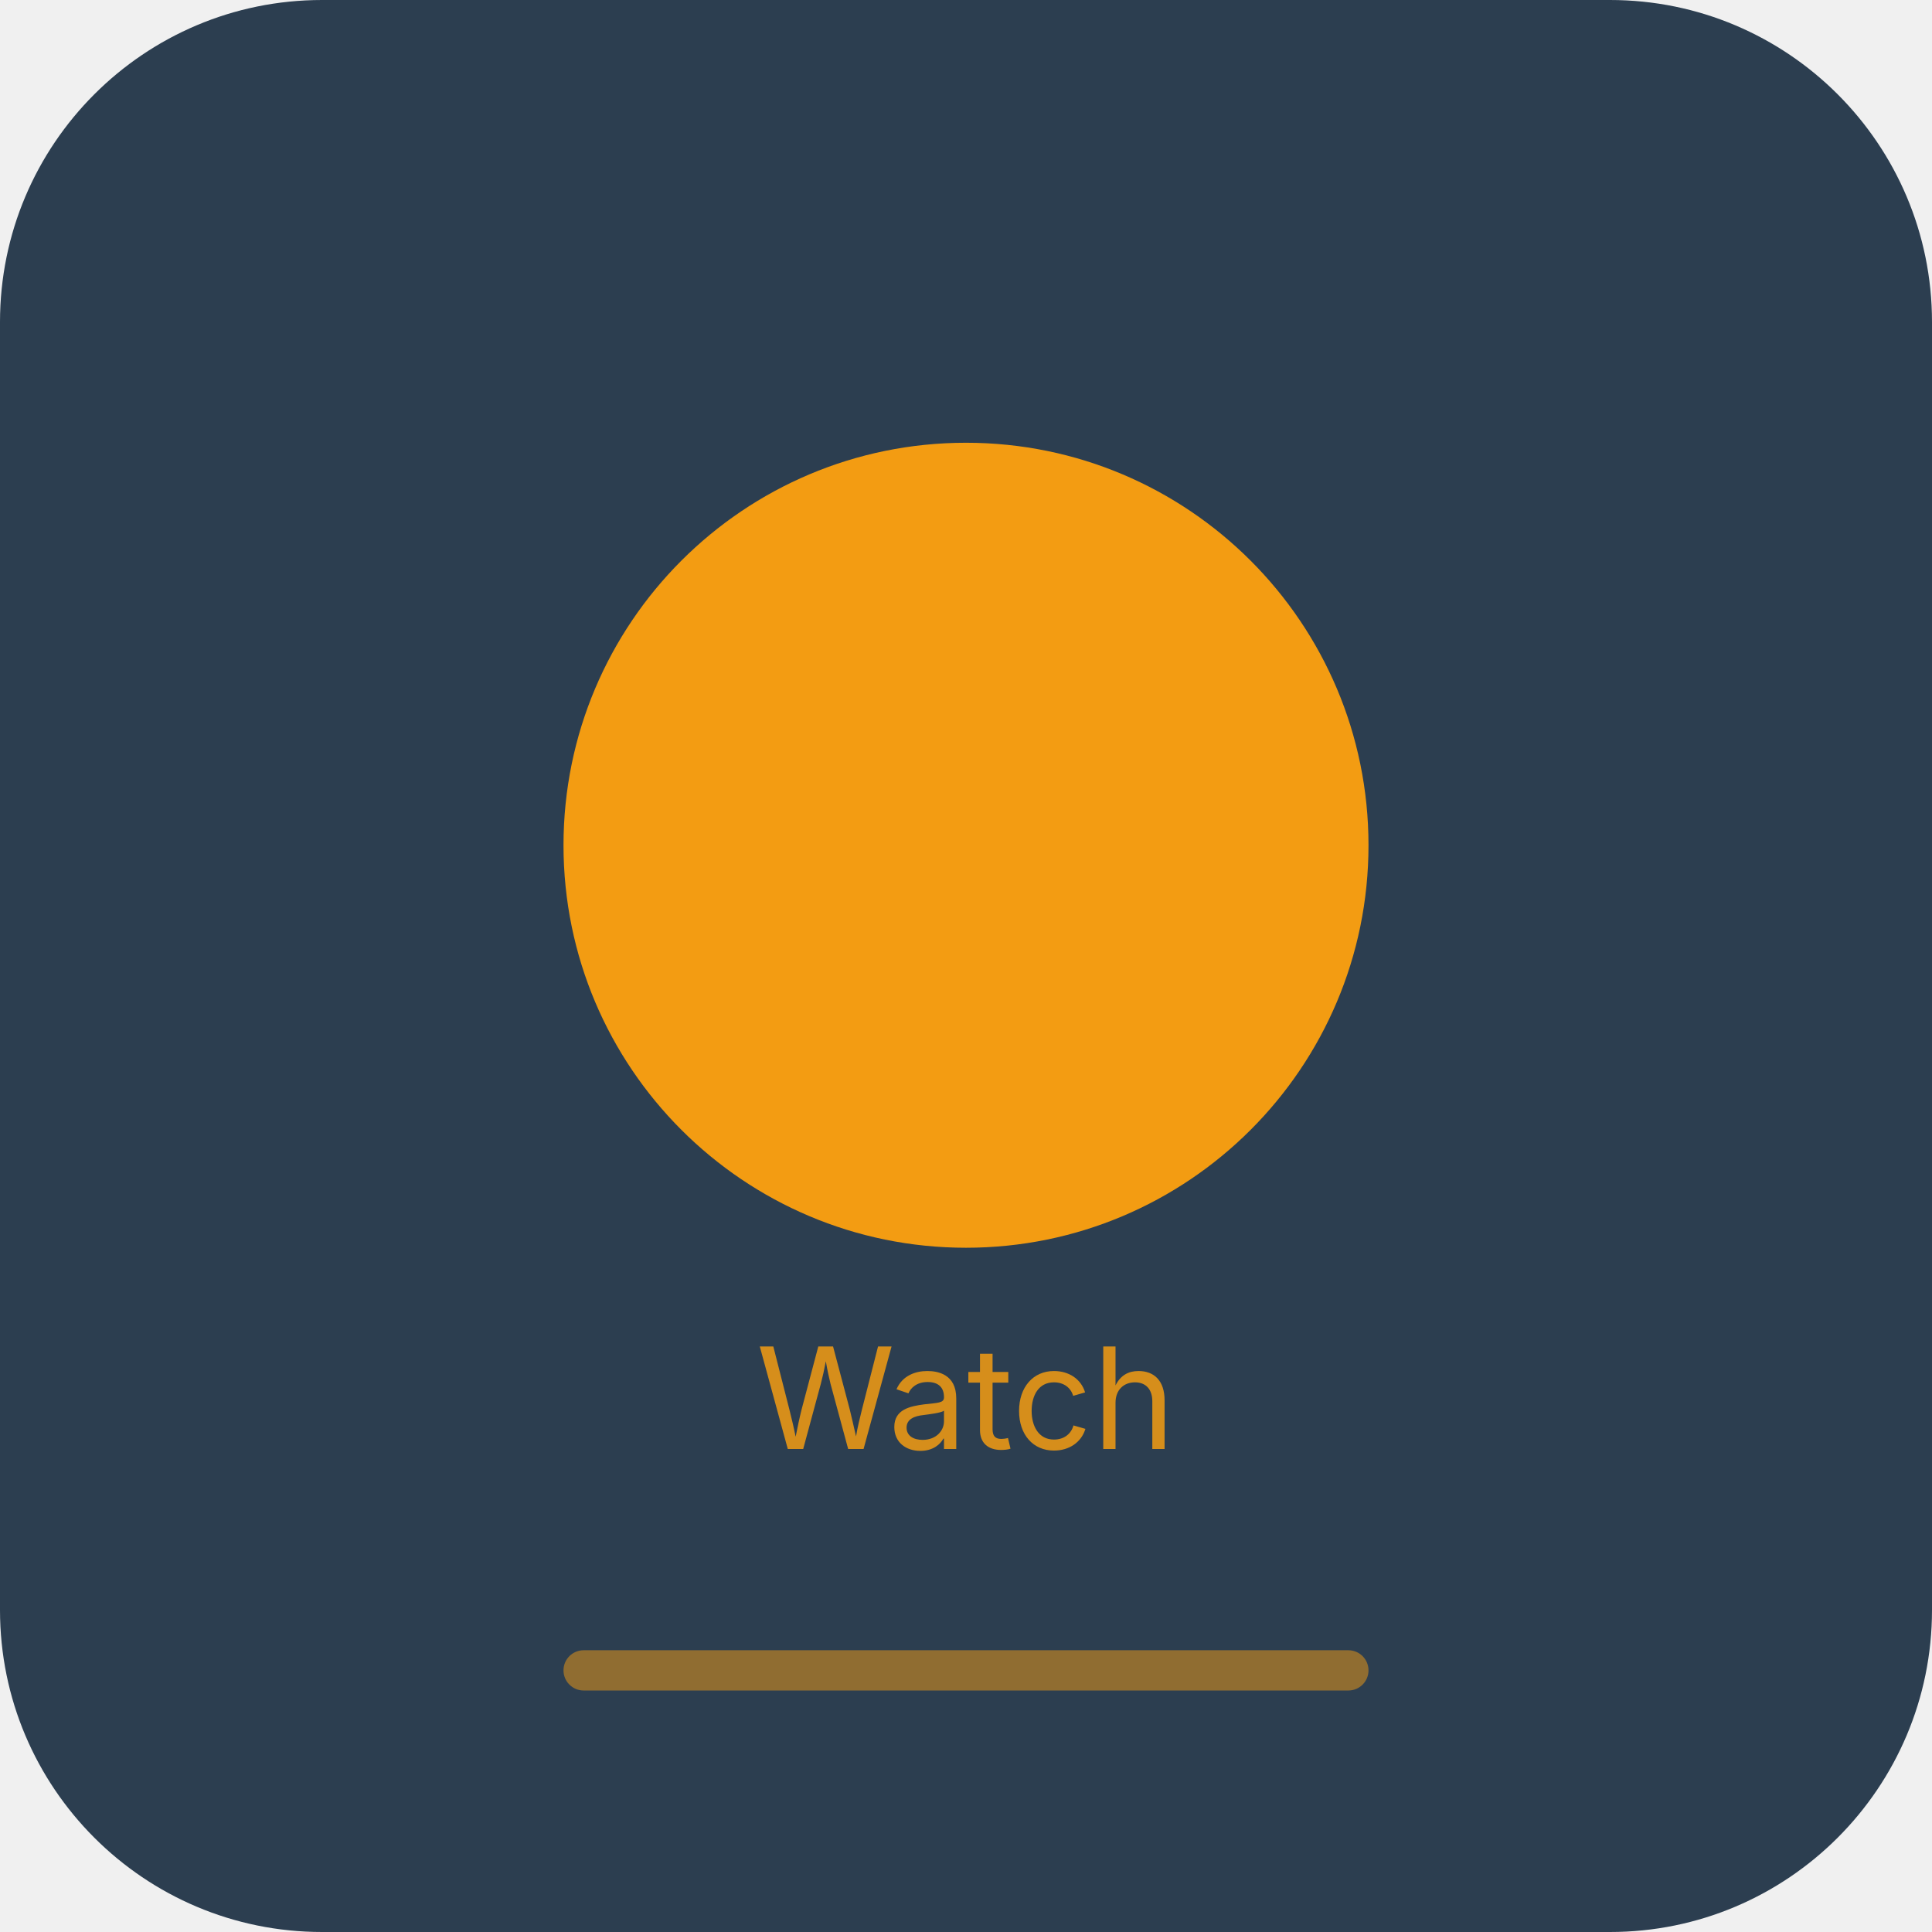
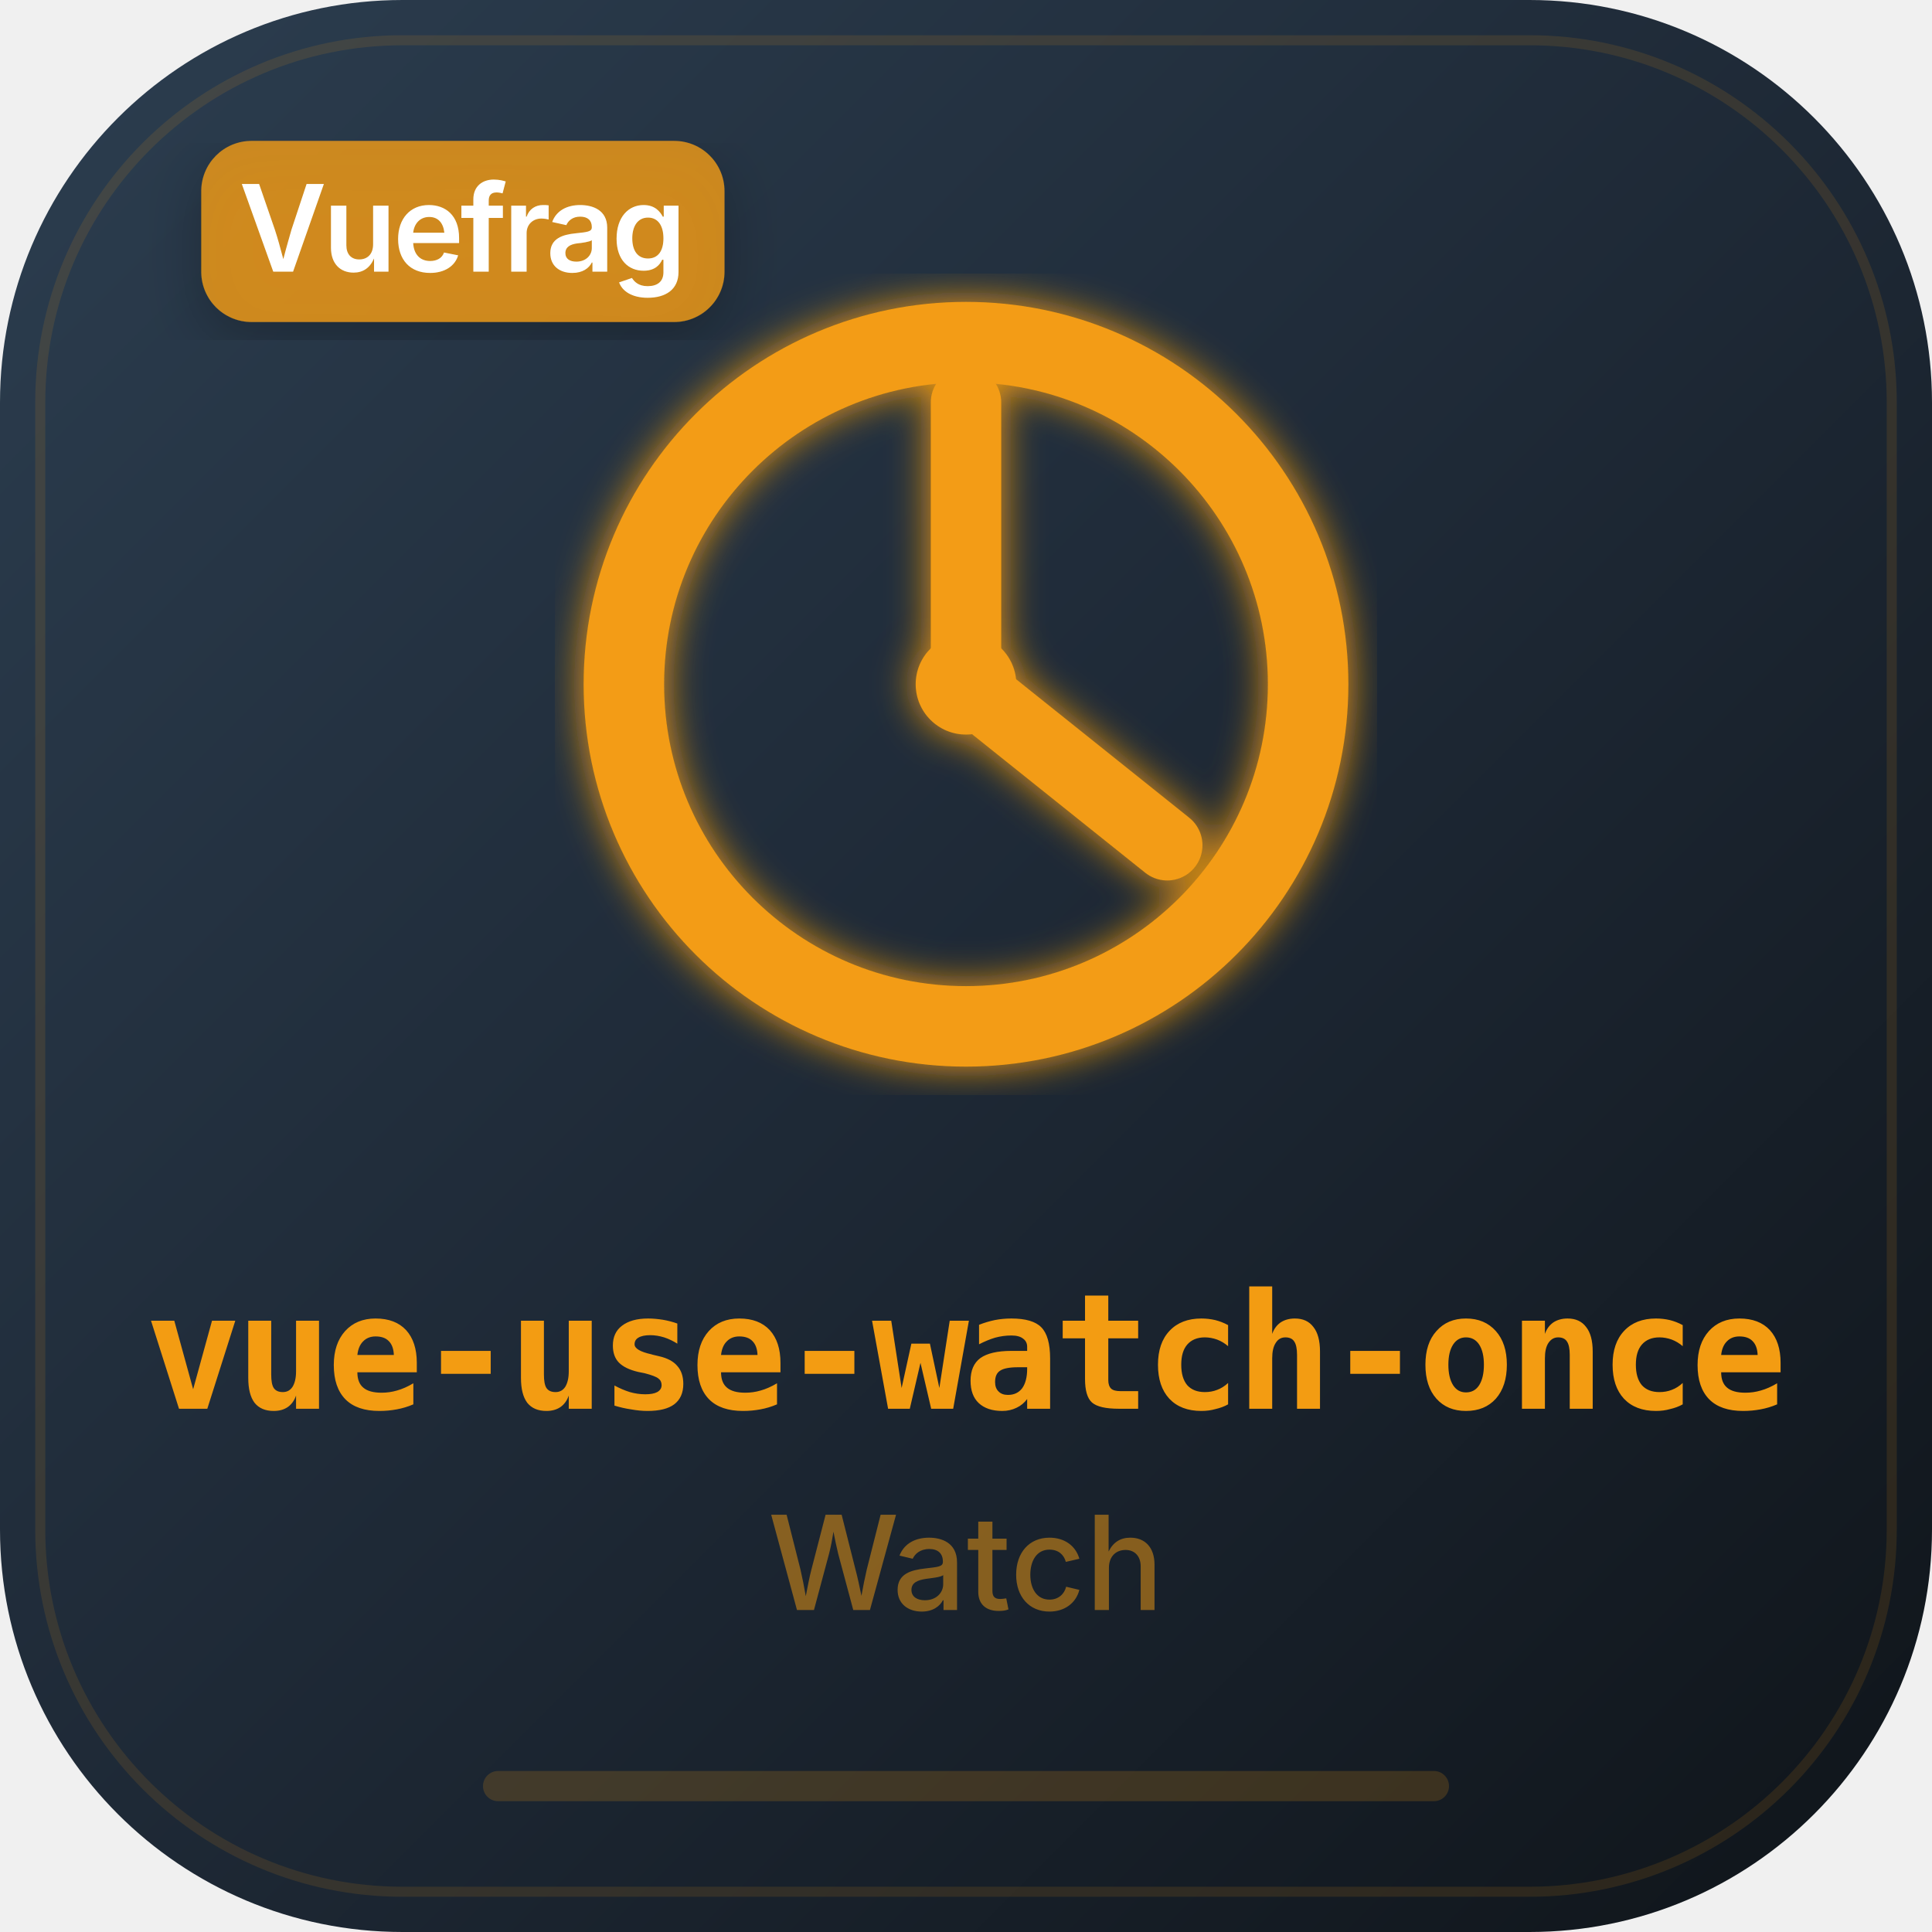
<svg xmlns="http://www.w3.org/2000/svg" width="96" height="96" viewBox="0 0 96 96">
-   <rect width="96" height="96" rx="16" fill="#2c3e50" />
-   <circle cx="48" cy="42" r="20" fill="#f39c12" />
-   <text x="48" y="72" text-anchor="middle" font-family="system-ui, -apple-system, sans-serif" font-size="7" fill="#f39c12" opacity="0.85">Watch</text>
-   <rect x="28" y="82" width="40" height="2" rx="1" fill="#f39c12" opacity="0.5" />
+   <defs>
+     <linearGradient id="logo-bg-Watch" x1="0%" y1="0%" x2="100%" y2="100%">
+       <stop offset="0%" style="stop-color:#2c3e50;stop-opacity:1" />
+       <stop offset="50%" style="stop-color:#1e2936;stop-opacity:1" />
+       <stop offset="100%" style="stop-color:#0f1419;stop-opacity:1" />
+     </linearGradient>
+     <filter id="logo-shadow">
+       <feGaussianBlur in="SourceAlpha" stdDeviation="1.5" />
+       <feOffset dx="0" dy="1" result="offsetblur" />
+       <feComponentTransfer>
+         <feFuncA type="linear" slope="0.3" />
+       </feComponentTransfer>
+       <feMerge>
+         <feMergeNode />
+         <feMergeNode in="SourceGraphic" />
+       </feMerge>
+     </filter>
+     <filter id="glow">
+       <feGaussianBlur stdDeviation="1" result="coloredBlur" />
+       <feMerge>
+         <feMergeNode in="coloredBlur" />
+         <feMergeNode in="SourceGraphic" />
+       </feMerge>
+     </filter>
+   </defs>
+   <rect width="96" height="96" rx="20" fill="url(#logo-bg-Watch)" />
+   <rect x="2" y="2" width="92" height="92" rx="18" fill="none" stroke="#f39c12" stroke-width="0.5" opacity="0.12" />
+   <g filter="url(#logo-shadow)">
+     <rect x="10" y="7" width="26" height="9" rx="2.5" fill="#f39c12" opacity="0.8" />
+     <text x="23" y="13.5" text-anchor="middle" font-family="system-ui, -apple-system, sans-serif" font-size="6" font-weight="600" fill="white" letter-spacing="-0.2">Vuefrag</text>
+   </g>
+   <g filter="url(#glow)">
+     <circle cx="48" cy="34" r="17" fill="none" stroke="#f39c12" stroke-width="4" />
+     <path d="M48 20v14l10 8" fill="none" stroke="#f39c12" stroke-width="3.5" stroke-linecap="round" stroke-linejoin="round" />
+     <circle cx="48" cy="34" r="2.5" fill="#f39c12" />
+   </g>
+   <text x="48" y="70" text-anchor="middle" font-family="ui-monospace, 'SF Mono', Menlo, monospace" font-size="8" font-weight="600" fill="#f39c12" letter-spacing="-0.3">vue-use-watch-once</text>
+   <text x="48" y="80" text-anchor="middle" font-family="system-ui, -apple-system, sans-serif" font-size="6.5" font-weight="500" fill="#f39c12" opacity="0.5">Watch</text>
+   <rect x="24" y="88" width="48" height="1.5" rx="0.75" fill="#f39c12" opacity="0.18" />
</svg>
